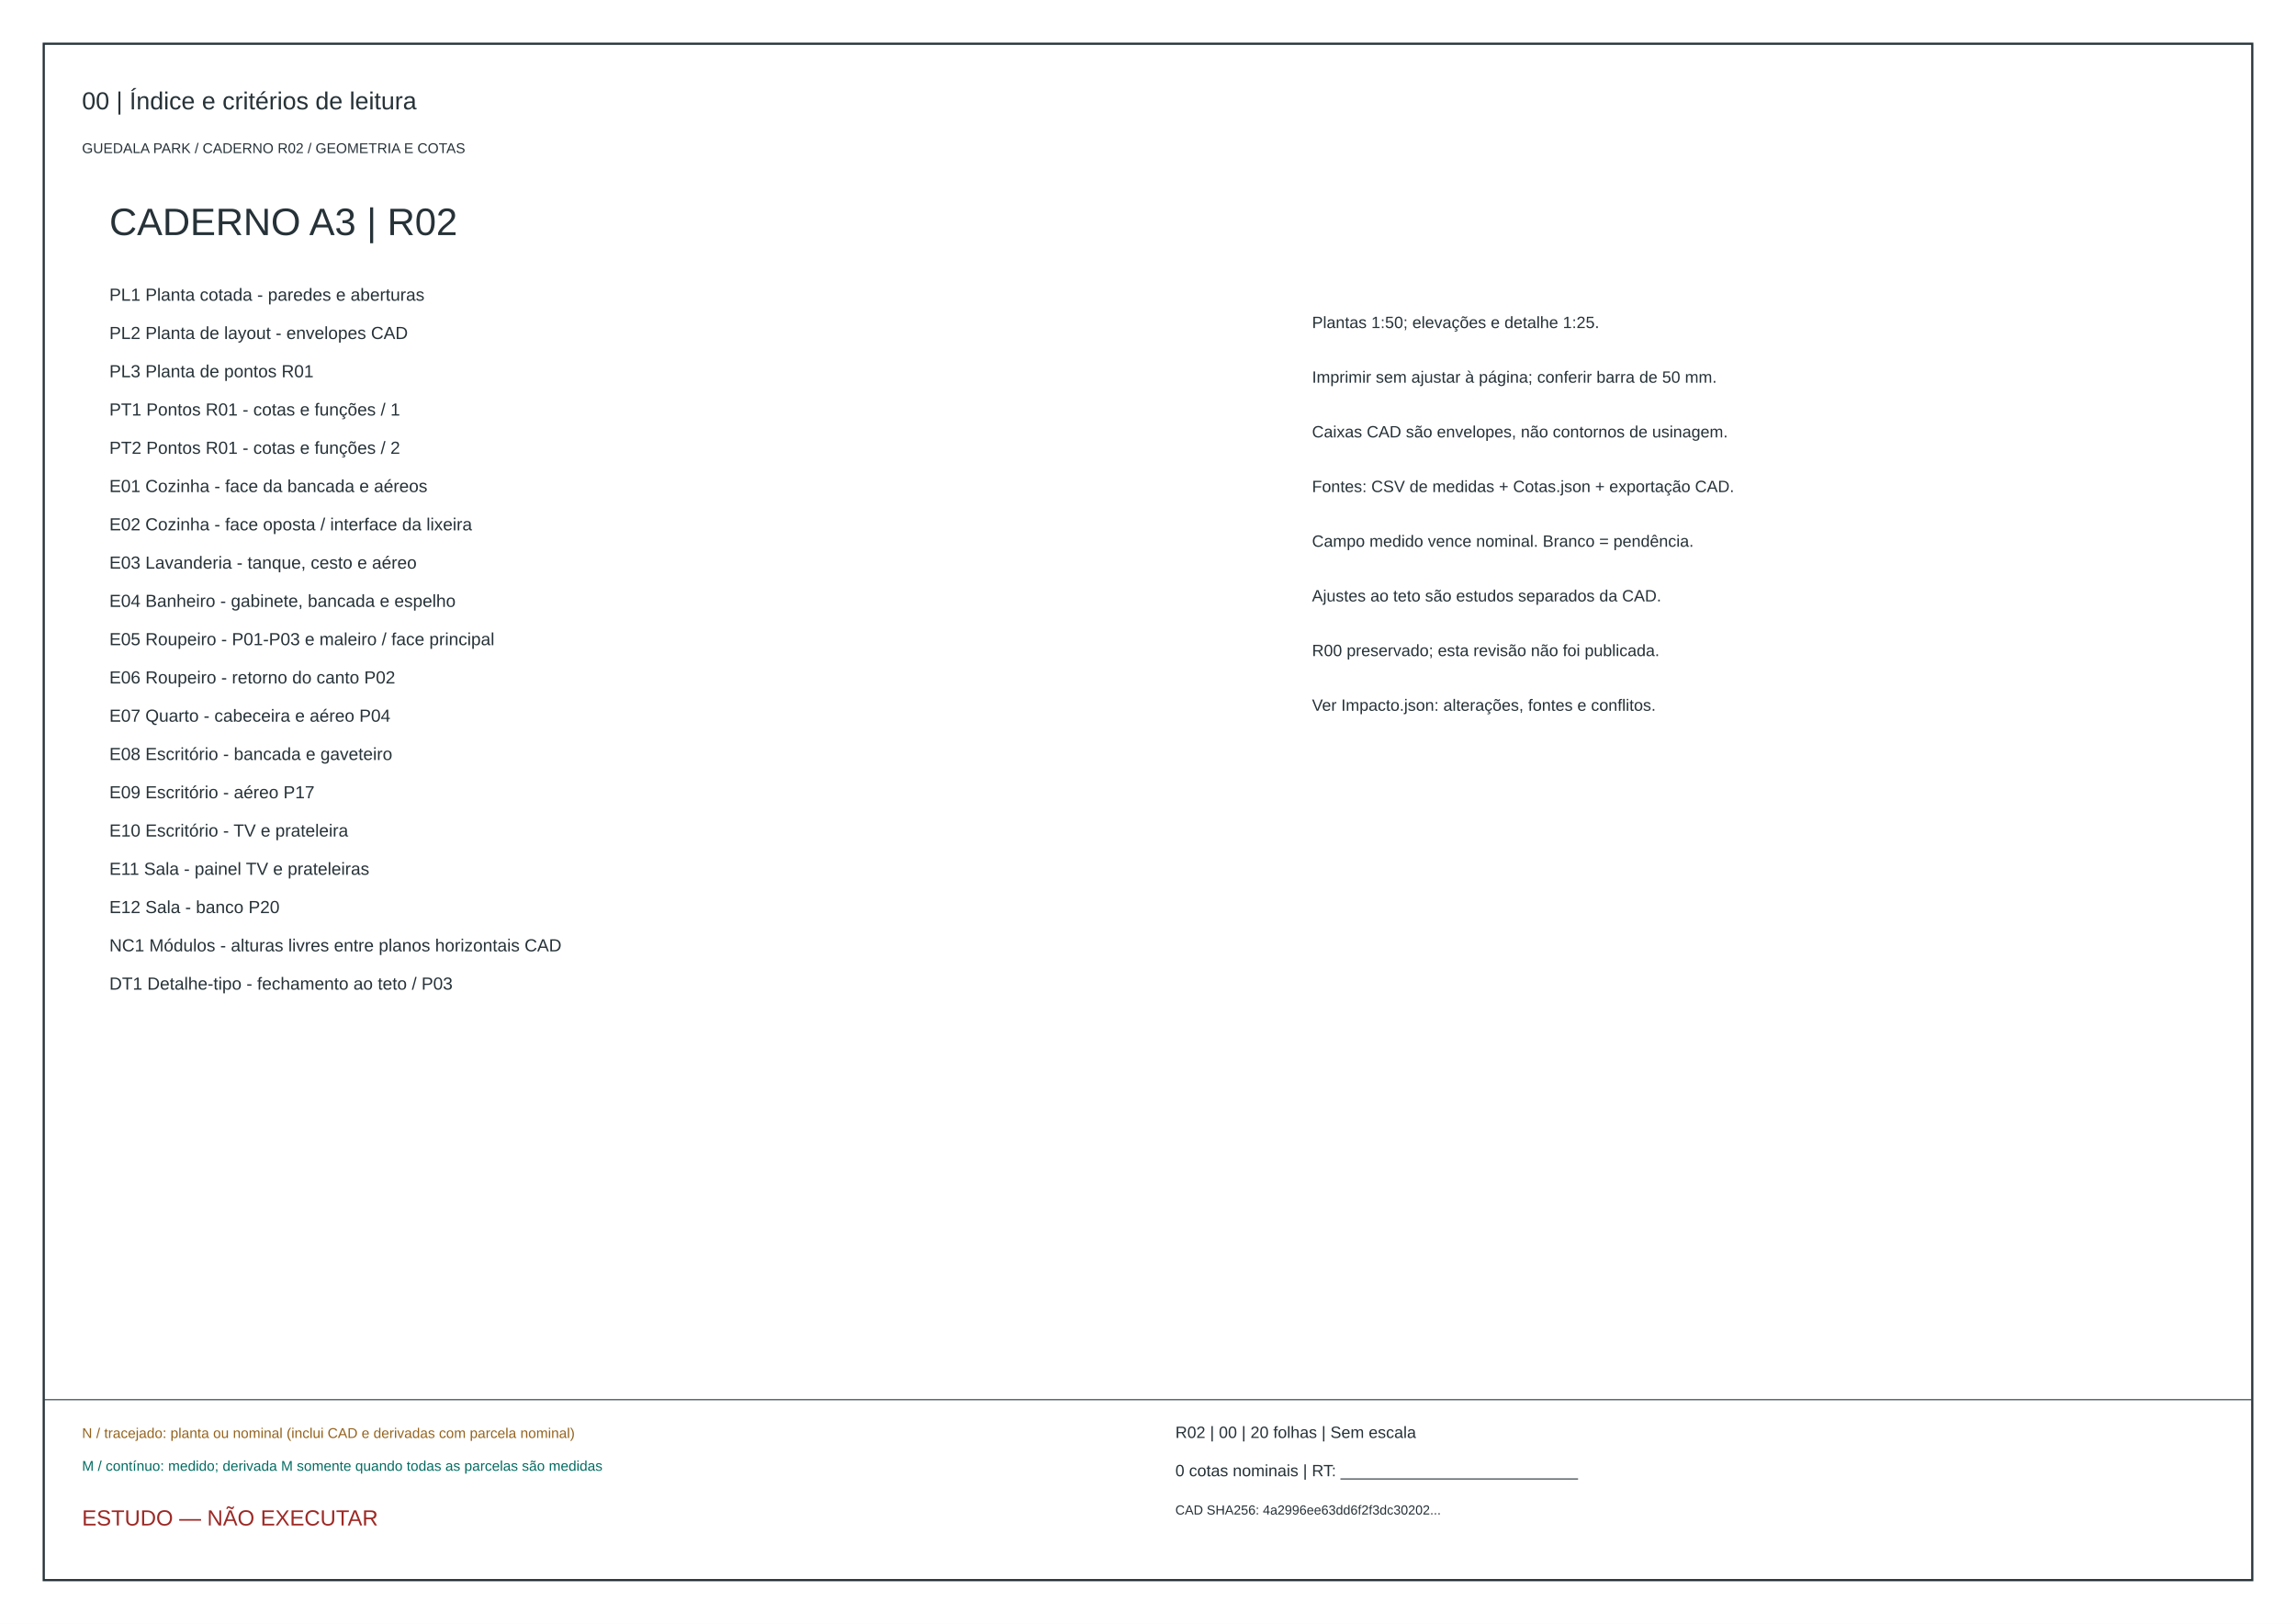
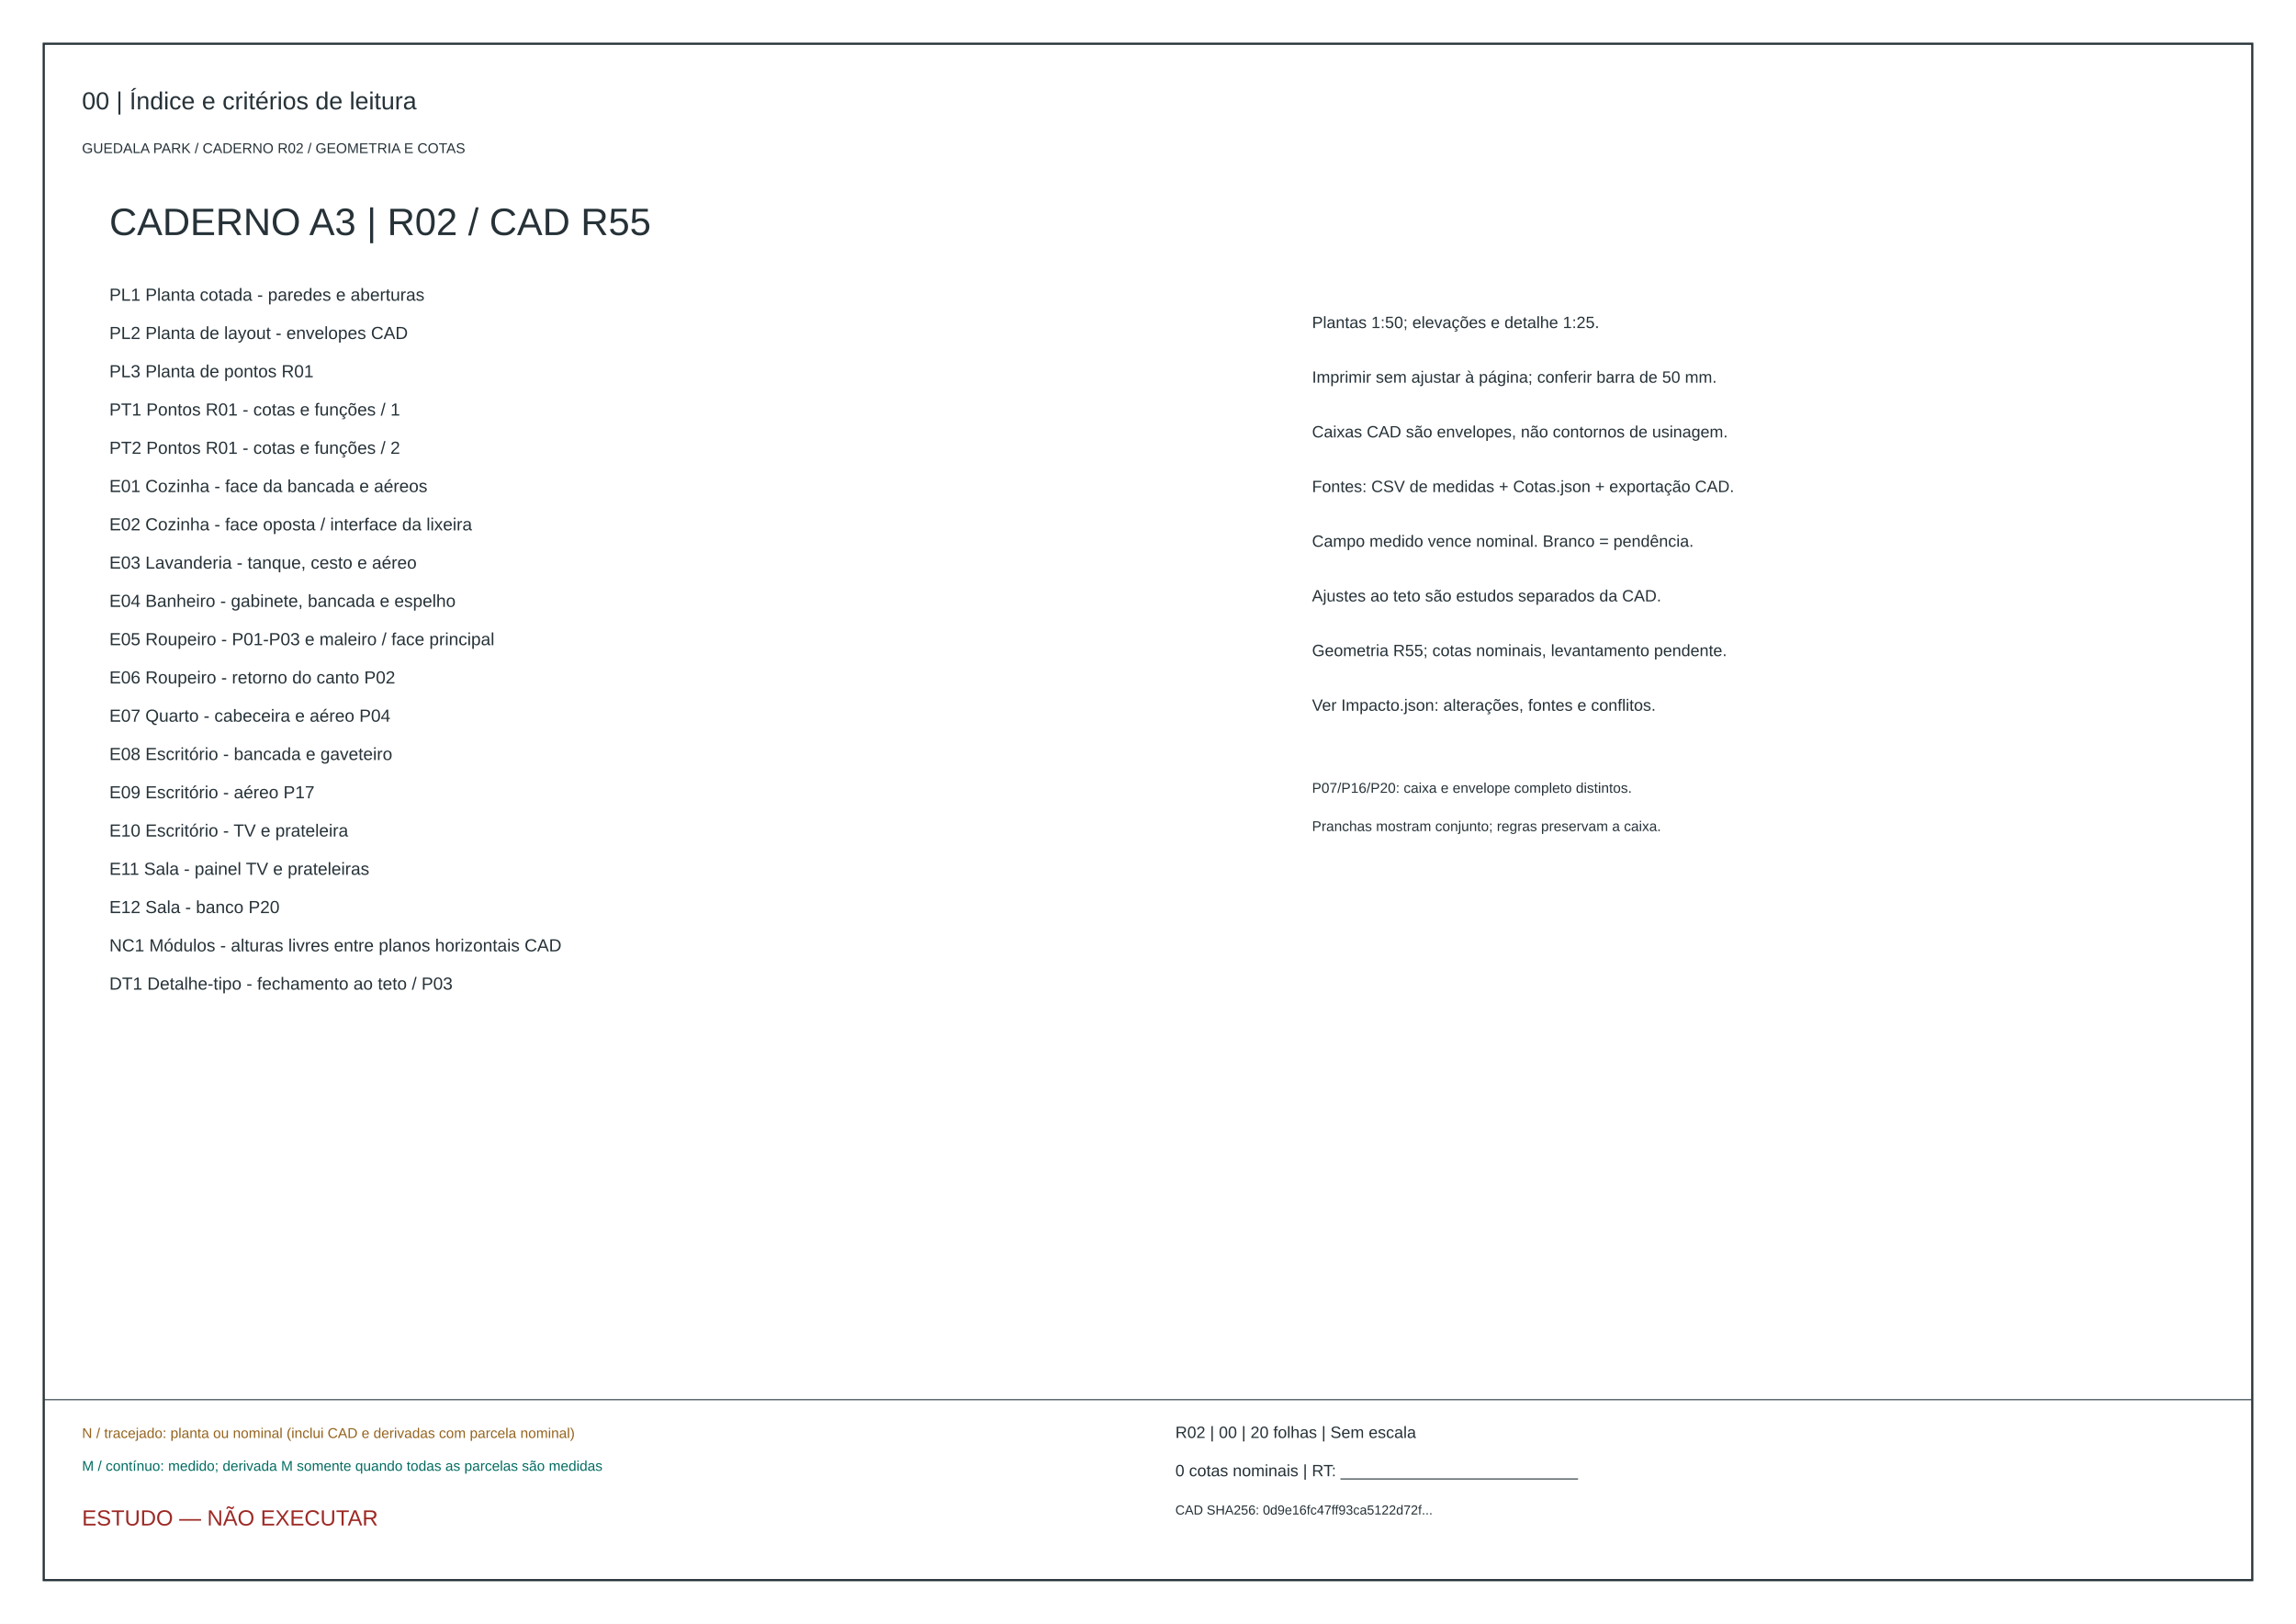
<svg xmlns="http://www.w3.org/2000/svg" width="420mm" height="297mm" viewBox="0 0 420 297">
  <rect width="420" height="297" fill="white" />
-   <text x="20" y="43" font-family="Arial, sans-serif" font-size="7" fill="#263238">CADERNO A3  |  R02</text>
+   <text x="20" y="43" font-family="Arial, sans-serif" font-size="7" fill="#263238">CADERNO A3  |  R02 / CAD R55</text>
+   <text x="240" y="145" font-family="Arial, sans-serif" font-size="2.6" fill="#263238">P07/P16/P20: caixa e envelope completo distintos.</text>
+   <text x="240" y="152" font-family="Arial, sans-serif" font-size="2.6" fill="#263238">Pranchas mostram conjunto; regras preservam a caixa.</text>
  <text x="20" y="55" font-family="Arial, sans-serif" font-size="3.2" fill="#263238">PL1   Planta cotada - paredes e aberturas</text>
  <text x="20" y="62" font-family="Arial, sans-serif" font-size="3.2" fill="#263238">PL2   Planta de layout - envelopes CAD</text>
  <text x="20" y="69" font-family="Arial, sans-serif" font-size="3.2" fill="#263238">PL3   Planta de pontos R01</text>
  <text x="20" y="76" font-family="Arial, sans-serif" font-size="3.2" fill="#263238">PT1   Pontos R01 - cotas e funções / 1</text>
  <text x="20" y="83" font-family="Arial, sans-serif" font-size="3.2" fill="#263238">PT2   Pontos R01 - cotas e funções / 2</text>
  <text x="20" y="90" font-family="Arial, sans-serif" font-size="3.2" fill="#263238">E01   Cozinha - face da bancada e aéreos</text>
  <text x="20" y="97" font-family="Arial, sans-serif" font-size="3.2" fill="#263238">E02   Cozinha - face oposta / interface da lixeira</text>
  <text x="20" y="104" font-family="Arial, sans-serif" font-size="3.2" fill="#263238">E03   Lavanderia - tanque, cesto e aéreo</text>
  <text x="20" y="111" font-family="Arial, sans-serif" font-size="3.2" fill="#263238">E04   Banheiro - gabinete, bancada e espelho</text>
  <text x="20" y="118" font-family="Arial, sans-serif" font-size="3.2" fill="#263238">E05   Roupeiro - P01-P03 e maleiro / face principal</text>
  <text x="20" y="125" font-family="Arial, sans-serif" font-size="3.2" fill="#263238">E06   Roupeiro - retorno do canto P02</text>
  <text x="20" y="132" font-family="Arial, sans-serif" font-size="3.2" fill="#263238">E07   Quarto - cabeceira e aéreo P04</text>
  <text x="20" y="139" font-family="Arial, sans-serif" font-size="3.2" fill="#263238">E08   Escritório - bancada e gaveteiro</text>
  <text x="20" y="146" font-family="Arial, sans-serif" font-size="3.2" fill="#263238">E09   Escritório - aéreo P17</text>
  <text x="20" y="153" font-family="Arial, sans-serif" font-size="3.2" fill="#263238">E10   Escritório - TV e prateleira</text>
  <text x="20" y="160" font-family="Arial, sans-serif" font-size="3.2" fill="#263238">E11   Sala - painel TV e prateleiras</text>
  <text x="20" y="167" font-family="Arial, sans-serif" font-size="3.2" fill="#263238">E12   Sala - banco P20</text>
  <text x="20" y="174" font-family="Arial, sans-serif" font-size="3.2" fill="#263238">NC1   Módulos - alturas livres entre planos horizontais CAD</text>
  <text x="20" y="181" font-family="Arial, sans-serif" font-size="3.2" fill="#263238">DT1   Detalhe-tipo - fechamento ao teto / P03</text>
  <text x="240" y="60" font-family="Arial, sans-serif" font-size="3" fill="#263238">Plantas 1:50; elevações e detalhe 1:25.</text>
  <text x="240" y="70" font-family="Arial, sans-serif" font-size="3" fill="#263238">Imprimir sem ajustar à página; conferir barra de 50 mm.</text>
  <text x="240" y="80" font-family="Arial, sans-serif" font-size="3" fill="#263238">Caixas CAD são envelopes, não contornos de usinagem.</text>
  <text x="240" y="90" font-family="Arial, sans-serif" font-size="3" fill="#263238">Fontes: CSV de medidas + Cotas.json + exportação CAD.</text>
  <text x="240" y="100" font-family="Arial, sans-serif" font-size="3" fill="#263238">Campo medido vence nominal. Branco = pendência.</text>
  <text x="240" y="110" font-family="Arial, sans-serif" font-size="3" fill="#263238">Ajustes ao teto são estudos separados da CAD.</text>
-   <text x="240" y="120" font-family="Arial, sans-serif" font-size="3" fill="#263238">R00 preservado; esta revisão não foi publicada.</text>
+   <text x="240" y="120" font-family="Arial, sans-serif" font-size="3" fill="#263238">Geometria R55; cotas nominais, levantamento pendente.</text>
  <text x="240" y="130" font-family="Arial, sans-serif" font-size="3" fill="#263238">Ver Impacto.json: alterações, fontes e conflitos.</text>
  <rect x="8" y="8" width="404" height="281" stroke="#263238" fill="none" stroke-width="0.4" />
  <text x="15" y="20" font-family="Arial, sans-serif" font-size="4.5" fill="#263238">00 | Índice e critérios de leitura</text>
  <text x="15" y="28" font-family="Arial, sans-serif" font-size="2.6" fill="#263238">GUEDALA PARK  /  CADERNO R02  /  GEOMETRIA E COTAS</text>
  <line x1="8" y1="256" x2="412" y2="256" stroke="#34434a" stroke-width="0.2" />
  <text x="15" y="263" font-family="Arial, sans-serif" font-size="2.6" fill="#94621c">N / tracejado: planta ou nominal (inclui CAD e derivadas com parcela nominal)</text>
  <text x="15" y="269" font-family="Arial, sans-serif" font-size="2.6" fill="#006b60">M / contínuo: medido; derivada M somente quando todas as parcelas são medidas</text>
  <text x="15" y="279" font-family="Arial, sans-serif" font-size="4" fill="#9d2925">ESTUDO — NÃO EXECUTAR</text>
  <text x="215" y="263" font-family="Arial, sans-serif" font-size="3" fill="#263238">R02 | 00 | 20 folhas | Sem escala</text>
  <text x="215" y="270" font-family="Arial, sans-serif" font-size="3" fill="#263238">0 cotas nominais | RT: __________________________</text>
-   <text x="215" y="277" font-family="Arial, sans-serif" font-size="2.4" fill="#263238">CAD SHA256: 4a2996ee63dd6f2f3dc30202...</text>
+   <text x="215" y="277" font-family="Arial, sans-serif" font-size="2.4" fill="#263238">CAD SHA256: 0d9e16fc47ff93ca5122d72f...</text>
</svg>
